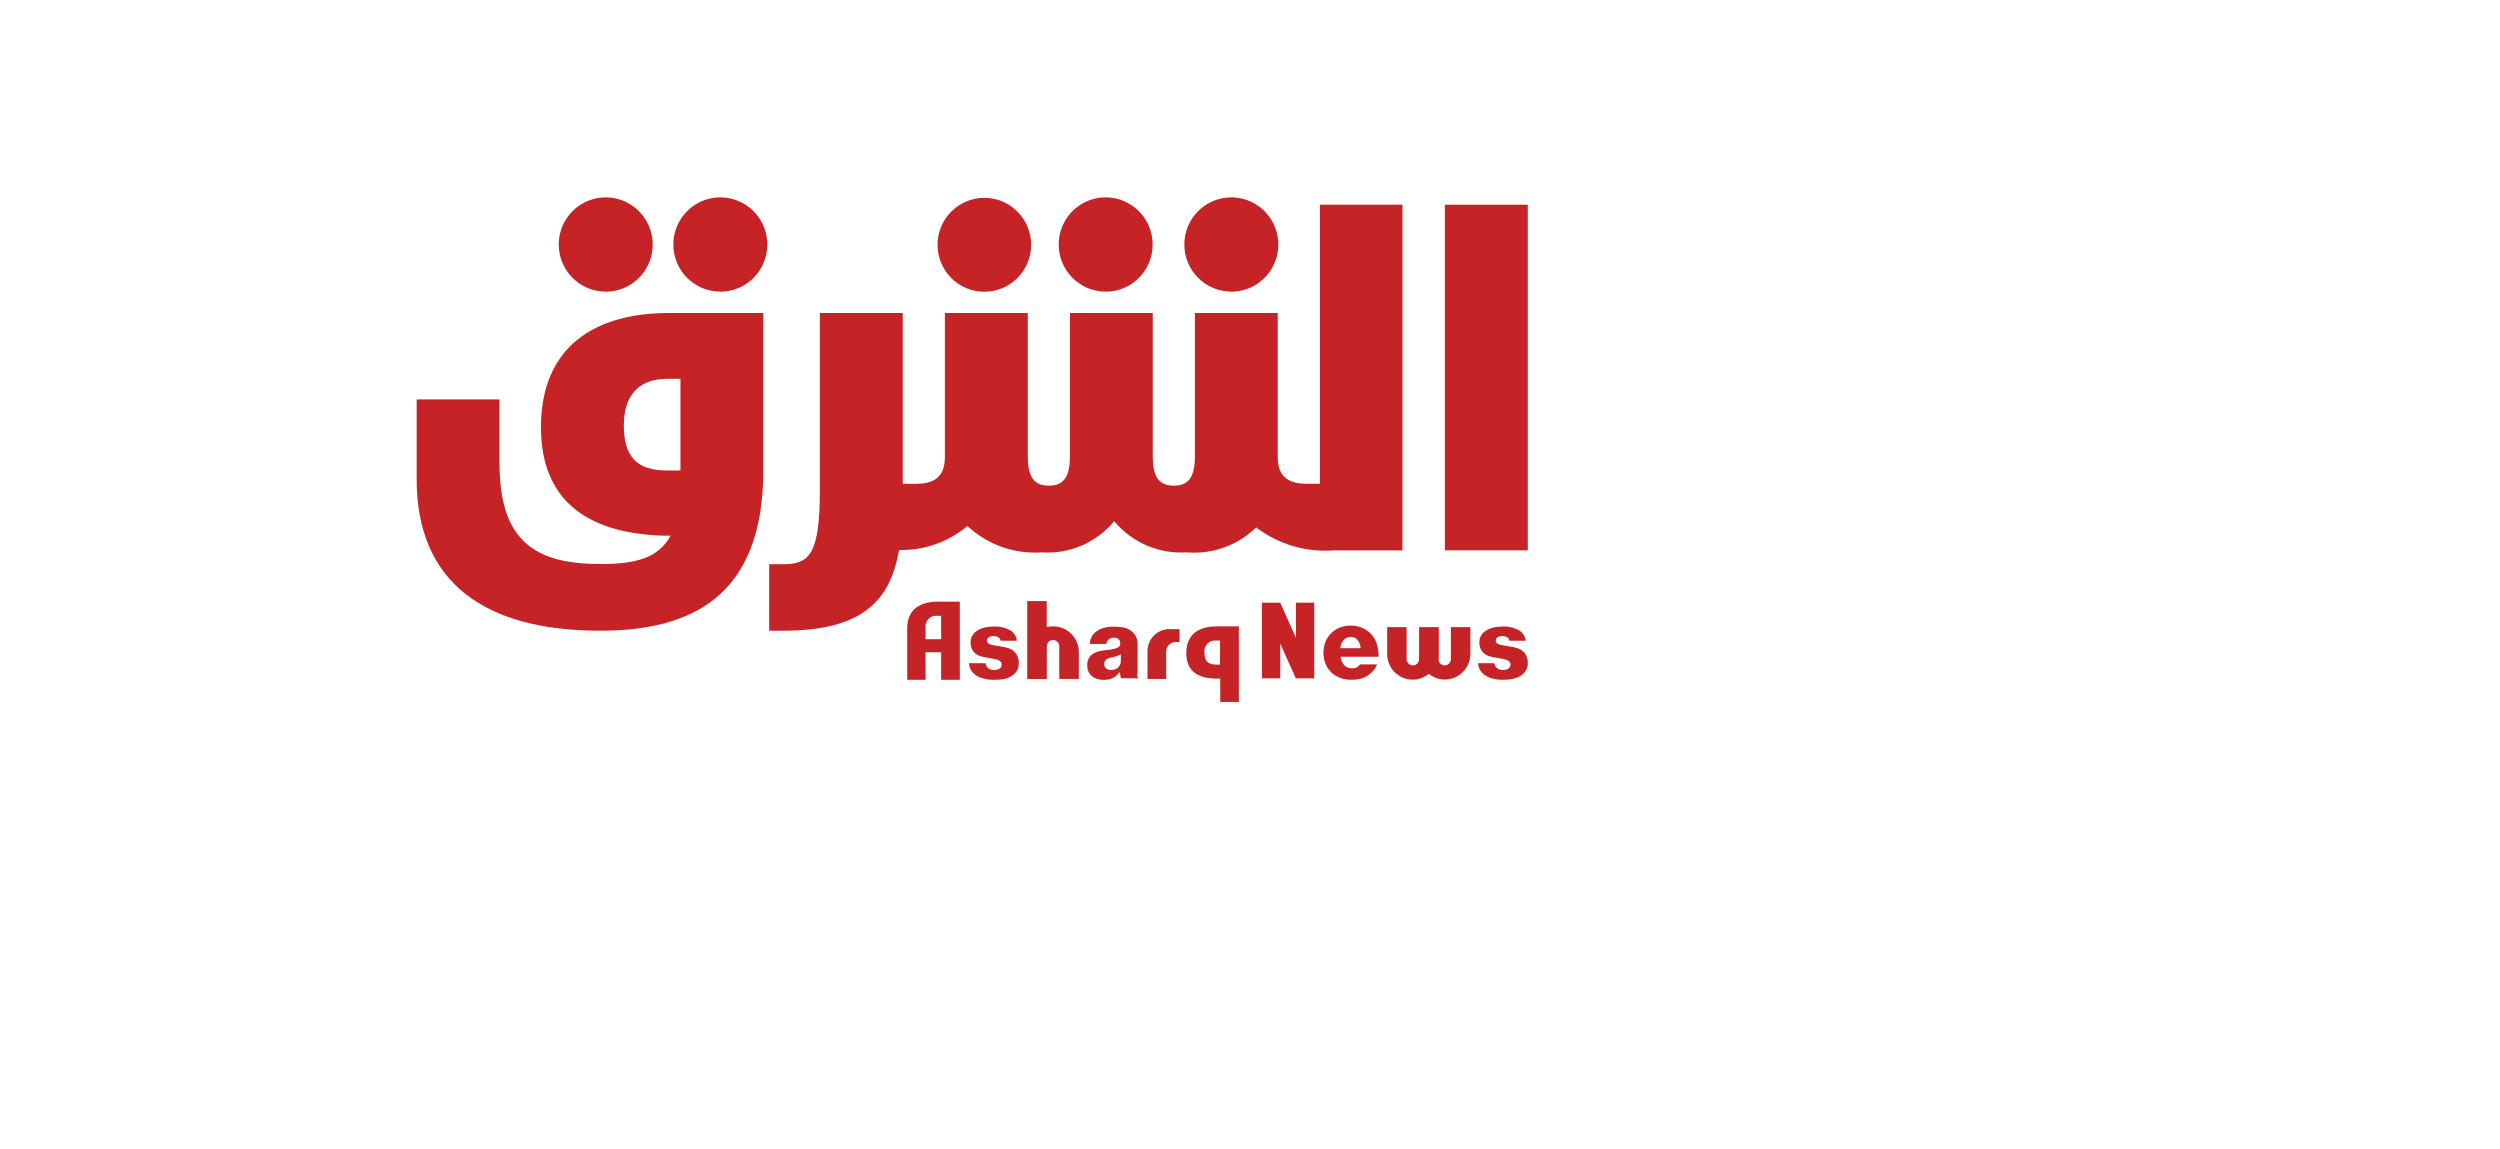
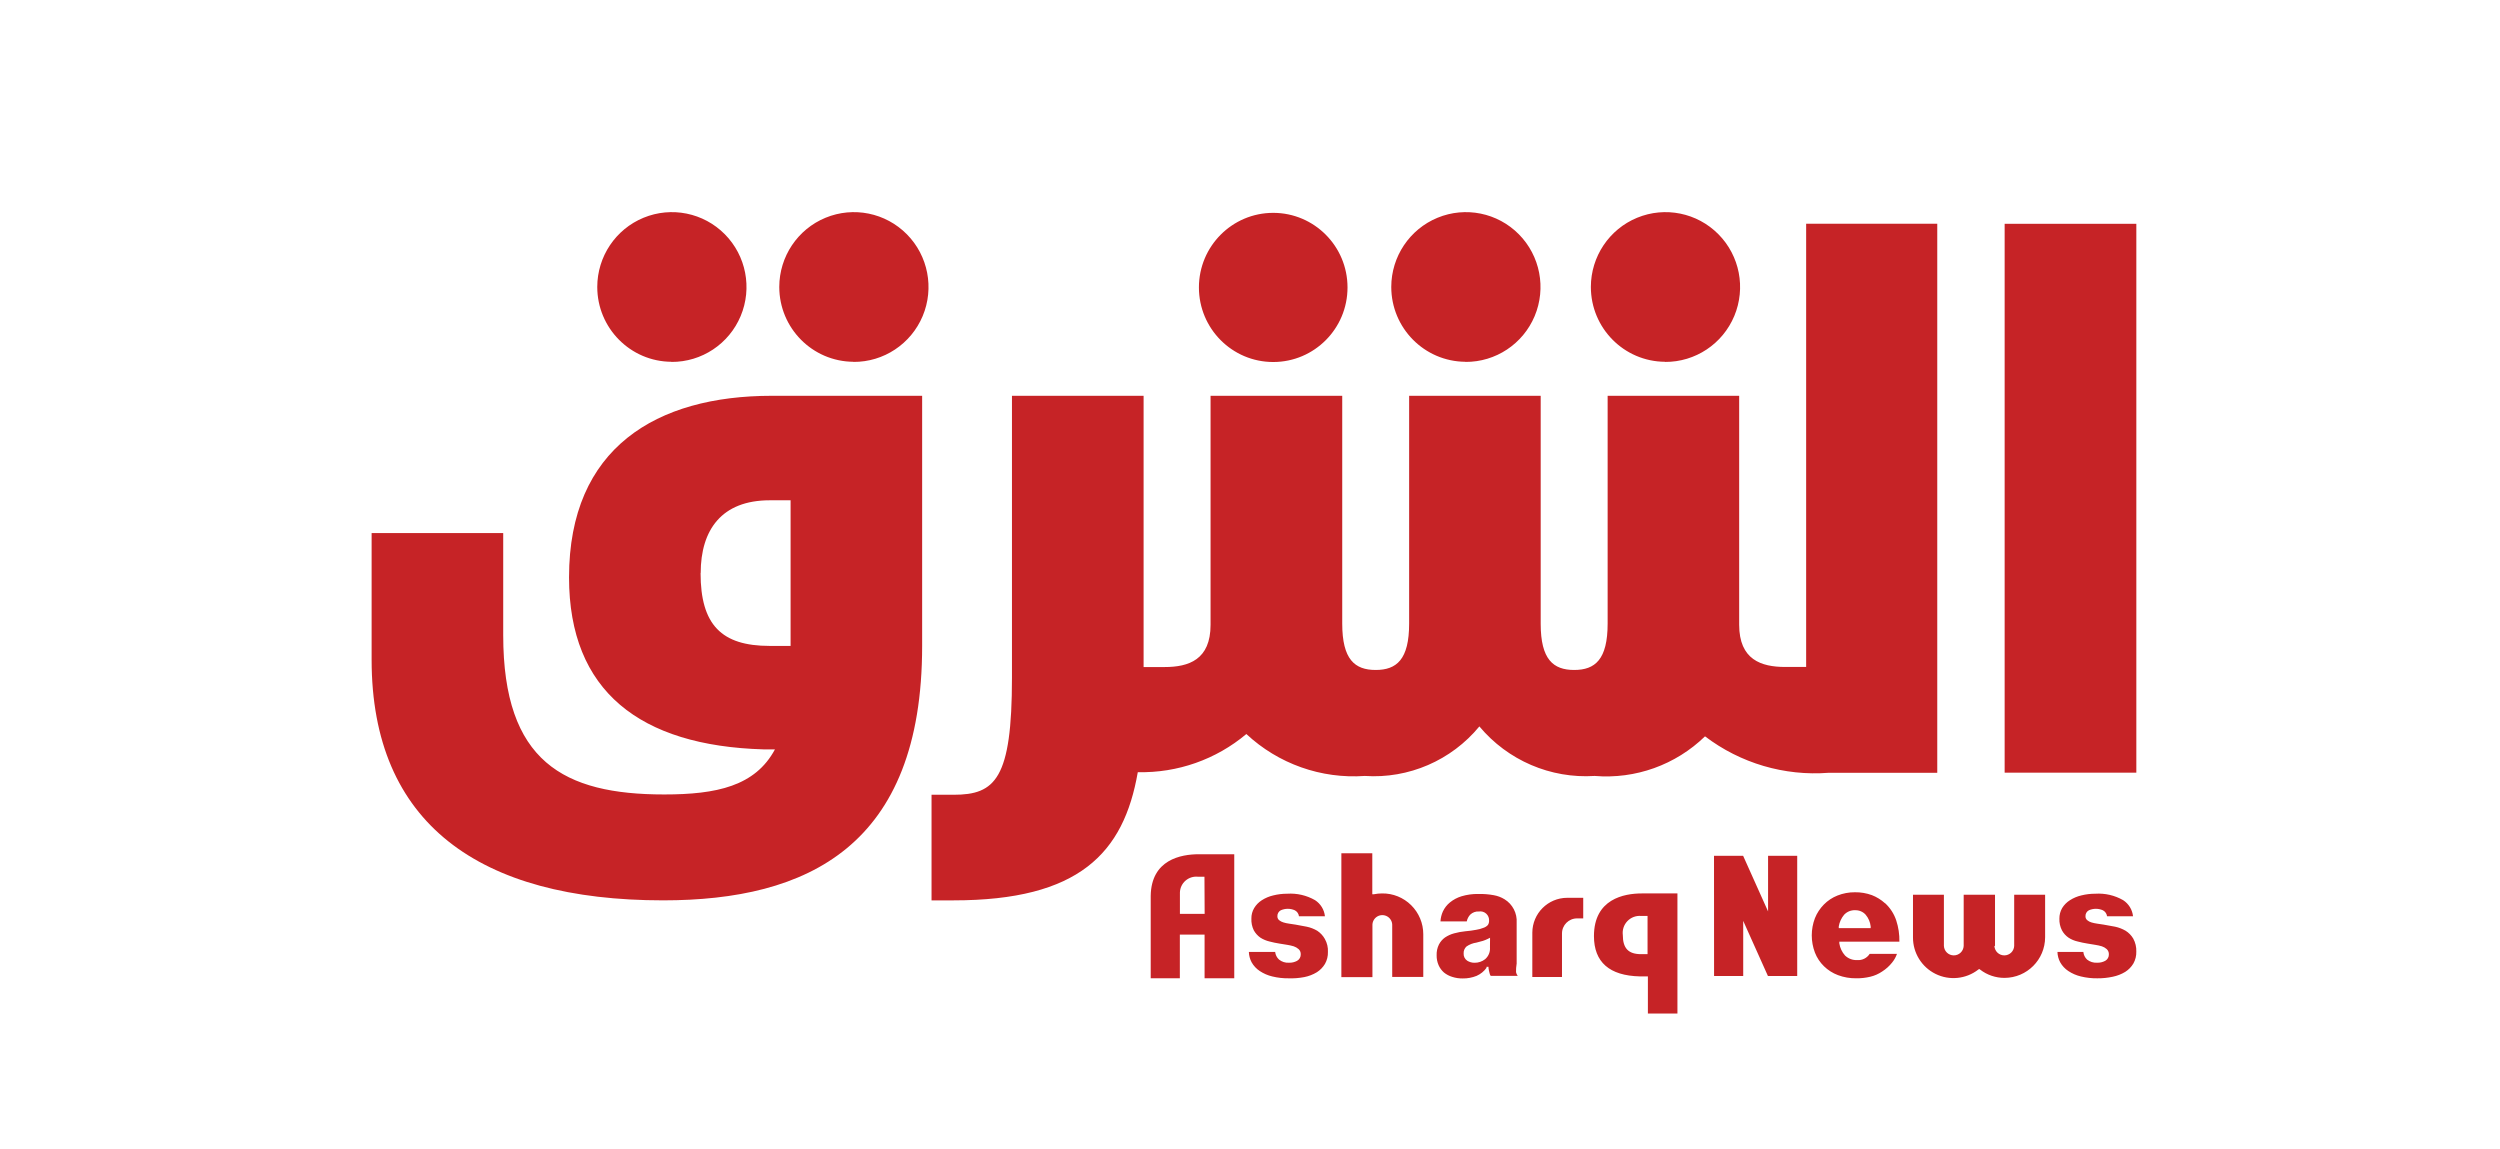
- <svg xmlns="http://www.w3.org/2000/svg" width="148px" height="68px" viewBox="-55.5 -25.5 333 153" version="1.1">
-   <g id="-" stroke="none" stroke-width="1" fill="none" fill-rule="evenodd">
-     <g id="Components/desktop/statics/navigation-(large)-(TRIAL-1)" transform="translate(-1308, -62)">
-       <g id="Clipart/logos/asharq/combo-(arabic,-english,-no-emblem)" transform="translate(1308, 62)">
-         <g id="Clipart/logos/asharq/arabic">
-           <rect id="spacer" x="0" y="0" width="148" height="57.093" />
-           <path d="M131.306,1.763 L131.306,47.81 L122.201,47.81 C118.487,48.099 114.796,47.012 111.827,44.753 C109.364,47.149 105.991,48.36 102.573,48.075 C98.875,48.314 95.285,46.772 92.904,43.922 C90.551,46.777 86.974,48.323 83.291,48.075 C79.639,48.335 76.042,47.062 73.36,44.56 C70.813,46.7 67.577,47.837 64.256,47.759 C63.076,54.566 59.322,58.512 48.8,58.512 L46.958,58.512 L46.958,49.655 L48.804,49.655 C52.305,49.655 53.704,48.334 53.704,39.834 L53.704,16.194 L64.743,16.194 L64.743,38.943 L66.502,38.943 C68.532,38.943 70.359,38.328 70.359,35.403 L70.359,16.194 L81.401,16.194 L81.401,35.299 C81.401,38.307 82.453,39.188 84.207,39.188 C85.961,39.188 87.013,38.311 87.013,35.299 L87.013,16.194 L98.047,16.194 L98.047,35.316 C98.047,38.309 99.101,39.188 100.855,39.188 C102.609,39.188 103.661,38.311 103.661,35.299 L103.661,16.194 L114.692,16.194 L114.692,35.395 C114.692,38.324 116.538,38.935 118.55,38.935 L120.309,38.935 L120.309,1.763 L131.306,1.763 Z M46.171,16.194 L46.171,37.172 C46.171,53.989 36.538,58.51 24.445,58.51 C9.023,58.51 0,52.051 0,38.334 L0,27.704 L11.036,27.704 L11.036,36.263 C11.036,46.885 16.118,49.628 24.538,49.628 C28.934,49.628 32.171,48.931 33.825,45.848 L32.857,45.848 C22.518,45.544 16.556,40.975 16.556,31.423 C16.556,20.53 23.915,16.194 33.559,16.194 L46.171,16.194 Z M148,1.771 L148,47.802 L136.956,47.802 L136.956,1.771 L148,1.771 Z M35.137,24.957 L33.391,24.957 C29.356,24.957 27.598,27.437 27.598,31.071 L27.588,31.056 C27.588,35.405 29.346,37.17 33.381,37.17 L35.137,37.17 L35.137,24.957 Z M75.614,0.852 C79.054,0.852 81.843,3.65 81.846,7.102 C81.848,10.555 79.062,13.356 75.622,13.361 L75.606,13.361 C72.166,13.356 69.381,10.555 69.383,7.102 C69.385,3.65 72.174,0.852 75.614,0.852 Z M106.131,1.263 C108.474,0.296 111.167,0.842 112.952,2.646 C114.737,4.45 115.262,7.156 114.283,9.5 C113.303,11.845 111.012,13.366 108.479,13.353 L108.479,13.343 C105.036,13.325 102.254,10.518 102.254,7.062 C102.258,4.519 103.789,2.23 106.131,1.263 Z M89.394,1.262 C91.738,0.296 94.431,0.843 96.216,2.649 C98,4.454 98.523,7.162 97.541,9.506 C96.559,11.851 94.266,13.369 91.732,13.353 L91.732,13.343 C88.292,13.32 85.515,10.515 85.515,7.062 C85.519,4.518 87.051,2.229 89.394,1.262 Z M38.068,1.262 C40.412,0.296 43.105,0.843 44.89,2.649 C46.674,4.454 47.197,7.162 46.215,9.506 C45.233,11.851 42.94,13.369 40.406,13.353 L40.406,13.343 C36.966,13.32 34.189,10.515 34.189,7.062 C34.193,4.518 35.725,2.229 38.068,1.262 Z M22.802,1.263 C25.144,0.296 27.837,0.842 29.622,2.646 C31.407,4.45 31.932,7.156 30.953,9.5 C29.973,11.845 27.682,13.366 25.149,13.353 L25.149,13.343 C21.706,13.325 18.924,10.518 18.924,7.062 C18.928,4.519 20.459,2.23 22.802,1.263 Z" id="Combined-Shape" fill="#C62326" />
-         </g>
-         <g id="Clipart/logos/asharq/english" transform="translate(65.34043, 54.55814)">
-           <rect id="spacer" x="0" y="0" width="82.66" height="13.442" />
-           <path d="M44.174,3.371 L44.174,13.442 L41.696,13.442 L41.696,10.329 L41.025,10.329 C38.468,10.27 37.173,9.13 37.173,6.95 C37.173,3.836 39.695,3.371 41.189,3.371 L44.174,3.371 Z M27.466,3.416 C27.905,3.406 28.344,3.441 28.777,3.52 C29.094,3.576 29.398,3.691 29.672,3.86 C30.352,4.277 30.744,5.036 30.69,5.832 L30.69,9.295 L30.686,9.282 C30.65,9.51 30.633,9.74 30.637,9.971 C30.659,10.084 30.707,10.191 30.778,10.283 L28.512,10.283 C28.465,10.219 28.433,10.145 28.42,10.067 C28.379,9.922 28.349,9.775 28.329,9.627 L28.329,9.523 L28.162,9.523 L28.162,9.612 C27.95,9.906 27.663,10.138 27.331,10.285 C26.962,10.432 26.567,10.506 26.169,10.5 C25.868,10.506 25.568,10.461 25.282,10.368 C25.031,10.292 24.797,10.168 24.594,10.003 C24.401,9.835 24.248,9.627 24.146,9.392 C24.031,9.131 23.974,8.847 23.979,8.561 C23.966,8.249 24.032,7.938 24.17,7.657 C24.29,7.423 24.464,7.222 24.677,7.068 C24.911,6.911 25.169,6.793 25.44,6.72 C25.75,6.635 26.067,6.576 26.387,6.545 C26.693,6.52 26.997,6.478 27.299,6.42 C27.508,6.389 27.713,6.333 27.909,6.253 C28.049,6.21 28.175,6.129 28.274,6.021 C28.344,5.919 28.38,5.797 28.378,5.673 C28.396,5.447 28.309,5.225 28.142,5.071 C27.975,4.917 27.747,4.848 27.523,4.885 C27.254,4.866 26.99,4.963 26.796,5.149 C26.65,5.308 26.549,5.503 26.505,5.714 L24.3,5.714 C24.317,5.427 24.386,5.145 24.504,4.883 C24.641,4.59 24.842,4.331 25.092,4.127 C25.382,3.892 25.714,3.716 26.071,3.607 C26.524,3.474 26.994,3.409 27.466,3.416 Z M11.448,3.396 C12.262,3.342 13.073,3.53 13.781,3.935 C14.247,4.236 14.553,4.732 14.611,5.284 L12.433,5.284 C12.406,5.07 12.276,4.884 12.085,4.785 C11.71,4.619 11.282,4.619 10.907,4.785 C10.724,4.883 10.614,5.077 10.624,5.284 C10.618,5.412 10.673,5.535 10.772,5.616 C10.875,5.7 10.993,5.762 11.12,5.799 C11.272,5.846 11.427,5.881 11.584,5.903 L12.14,5.987 L13.087,6.162 C13.396,6.227 13.693,6.342 13.966,6.502 C14.233,6.679 14.452,6.914 14.605,7.19 C14.792,7.521 14.881,7.899 14.862,8.278 C14.872,8.629 14.786,8.977 14.613,9.282 C14.444,9.565 14.211,9.803 13.933,9.979 C13.611,10.175 13.257,10.313 12.887,10.386 C12.455,10.47 12.016,10.505 11.576,10.49 C11.112,10.496 10.649,10.444 10.198,10.333 C9.822,10.246 9.465,10.091 9.144,9.877 C8.863,9.692 8.63,9.443 8.464,9.15 C8.32,8.881 8.241,8.583 8.232,8.278 L10.436,8.278 C10.463,8.524 10.578,8.751 10.76,8.918 C10.994,9.107 11.29,9.201 11.59,9.183 C11.827,9.192 12.062,9.137 12.27,9.026 C12.473,8.916 12.594,8.7 12.582,8.47 C12.588,8.306 12.521,8.147 12.399,8.038 C12.28,7.934 12.141,7.855 11.991,7.806 C11.812,7.752 11.629,7.71 11.444,7.681 L10.797,7.577 C10.517,7.533 10.24,7.475 9.966,7.402 C9.693,7.339 9.432,7.229 9.195,7.078 C8.969,6.918 8.782,6.709 8.647,6.467 C8.496,6.161 8.426,5.821 8.443,5.479 C8.437,5.17 8.518,4.865 8.676,4.599 C8.835,4.334 9.054,4.11 9.315,3.944 C9.61,3.753 9.936,3.616 10.278,3.536 C10.661,3.442 11.054,3.395 11.448,3.396 Z M79.22,3.396 C80.033,3.342 80.845,3.53 81.552,3.935 C82.019,4.236 82.324,4.732 82.383,5.284 L80.205,5.284 C80.178,5.07 80.048,4.884 79.857,4.785 C79.481,4.619 79.054,4.619 78.678,4.785 C78.496,4.883 78.386,5.077 78.395,5.284 C78.39,5.412 78.445,5.535 78.544,5.616 C78.643,5.7 78.759,5.762 78.884,5.799 C79.039,5.845 79.196,5.88 79.356,5.903 L79.912,5.987 L80.883,6.162 C81.192,6.229 81.489,6.343 81.762,6.502 C82.025,6.666 82.244,6.891 82.401,7.158 C82.585,7.494 82.674,7.87 82.658,8.25 C82.668,8.601 82.583,8.948 82.409,9.254 C82.24,9.536 82.008,9.775 81.73,9.951 C81.406,10.145 81.053,10.283 80.683,10.358 C80.258,10.45 79.824,10.494 79.389,10.49 C78.925,10.496 78.462,10.444 78.011,10.333 C77.635,10.246 77.277,10.091 76.956,9.877 C76.675,9.692 76.442,9.443 76.276,9.15 C76.133,8.881 76.053,8.583 76.044,8.278 L78.216,8.278 C78.239,8.522 78.349,8.75 78.528,8.918 C78.763,9.105 79.058,9.2 79.358,9.183 C79.597,9.192 79.835,9.138 80.046,9.026 C80.248,8.916 80.37,8.7 80.358,8.47 C80.361,8.306 80.294,8.149 80.174,8.038 C80.056,7.934 79.917,7.855 79.767,7.806 C79.585,7.751 79.4,7.709 79.212,7.681 L78.572,7.577 C78.293,7.533 78.016,7.475 77.742,7.402 C77.467,7.342 77.206,7.233 76.97,7.078 C76.742,6.921 76.555,6.711 76.423,6.467 C76.268,6.162 76.193,5.822 76.207,5.479 C76.204,5.171 76.284,4.867 76.439,4.599 C76.602,4.334 76.823,4.11 77.086,3.944 C77.382,3.753 77.707,3.616 78.049,3.536 C78.432,3.442 78.825,3.395 79.22,3.396 Z M59.06,3.273 C59.545,3.266 60.028,3.348 60.484,3.514 C60.885,3.67 61.253,3.897 61.571,4.186 L61.59,4.19 C62.018,4.584 62.34,5.081 62.524,5.634 C62.712,6.21 62.801,6.813 62.789,7.419 L57.751,7.419 L57.751,7.561 C57.809,7.94 57.976,8.294 58.231,8.58 C58.504,8.84 58.872,8.977 59.249,8.961 C59.667,8.993 60.068,8.794 60.295,8.441 L62.585,8.441 C62.493,8.705 62.355,8.952 62.178,9.168 C61.945,9.462 61.664,9.715 61.348,9.916 C61.046,10.123 60.708,10.272 60.352,10.356 C59.964,10.45 59.565,10.495 59.165,10.488 C58.645,10.495 58.127,10.406 57.639,10.223 C57.199,10.058 56.797,9.804 56.46,9.476 C56.131,9.153 55.873,8.765 55.705,8.335 C55.351,7.404 55.351,6.376 55.705,5.445 C55.876,5.019 56.13,4.631 56.452,4.304 C56.775,3.976 57.164,3.718 57.592,3.548 C58.059,3.362 58.557,3.269 59.06,3.273 Z M7.006,0.084 L7.006,10.488 L4.517,10.488 L4.517,6.822 L2.443,6.822 L2.443,10.488 L0,10.488 L0,3.579 C0.041,0.532 2.54,0.084 4.043,0.084 L7.006,0.084 Z M66.522,3.479 L66.522,7.777 C66.544,8.22 66.909,8.567 67.351,8.567 C67.794,8.567 68.159,8.22 68.181,7.777 L68.181,3.479 L70.809,3.479 L70.809,7.777 L70.758,7.777 C70.78,8.22 71.145,8.567 71.587,8.567 C72.03,8.567 72.395,8.22 72.417,7.777 L72.417,3.479 L75.01,3.479 L75.01,7.048 C75.006,8.927 73.485,10.449 71.607,10.454 C70.865,10.457 70.143,10.212 69.557,9.757 L69.482,9.708 L69.406,9.757 C68.38,10.554 66.99,10.696 65.824,10.122 C64.659,9.547 63.923,8.358 63.929,7.058 L63.929,3.479 L66.522,3.479 Z M18.583,0 L18.583,3.438 L18.723,3.438 C18.944,3.395 19.169,3.373 19.395,3.371 C20.313,3.357 21.193,3.713 21.843,4.356 C22.494,4.999 22.859,5.876 22.859,6.791 L22.859,10.376 L20.254,10.376 L20.254,6.062 C20.269,5.756 20.114,5.466 19.851,5.308 C19.588,5.15 19.26,5.15 18.997,5.308 C18.734,5.466 18.58,5.756 18.595,6.062 L18.595,10.388 L15.989,10.388 L15.989,0 L18.583,0 Z M36.274,3.738 L36.274,5.465 L35.755,5.465 C35.058,5.465 34.492,6.031 34.492,6.728 L34.492,10.38 L32.003,10.38 L32.005,6.661 C32.01,5.048 33.315,3.742 34.926,3.738 L36.274,3.738 Z M49.684,0.214 L51.776,4.881 L51.776,0.216 L54.219,0.216 L54.219,10.299 L51.764,10.297 L49.69,5.671 L49.69,10.297 L47.247,10.297 L47.241,0.214 L49.684,0.214 Z M28.459,7.089 L28.276,7.18 C28.144,7.245 28.008,7.301 27.869,7.347 L27.313,7.496 C27.015,7.538 26.731,7.649 26.483,7.82 C26.321,7.969 26.233,8.181 26.242,8.4 C26.228,8.643 26.341,8.875 26.542,9.011 C26.728,9.129 26.944,9.19 27.164,9.187 C27.483,9.189 27.793,9.084 28.044,8.887 C28.333,8.641 28.485,8.27 28.451,7.891 L28.459,7.089 Z M41.12,5.257 C40.692,5.223 40.272,5.384 39.975,5.695 C39.679,6.006 39.539,6.434 39.594,6.86 C39.594,7.975 40.066,8.464 41.12,8.464 L41.668,8.464 L41.668,5.257 Z M59.086,4.779 C58.734,4.763 58.392,4.902 58.152,5.16 C57.92,5.439 57.765,5.774 57.704,6.131 L57.704,6.28 L60.381,6.28 L60.381,6.139 C60.341,5.775 60.194,5.431 59.957,5.151 C59.735,4.907 59.417,4.771 59.086,4.779 Z M3.959,1.97 C3.581,1.931 3.203,2.05 2.917,2.301 C2.63,2.551 2.461,2.909 2.449,3.29 L2.449,5.082 L4.523,5.082 L4.507,1.97 Z" id="Combined-Shape" fill="#C62326" />
-         </g>
-       </g>
-     </g>
-   </g>
+ <svg xmlns="http://www.w3.org/2000/svg" width="148" height="68" viewBox="0 0 148 68" fill="none">
+   <path fill-rule="evenodd" clip-rule="evenodd" d="M114.686 13.245V45.749H108.26C105.638 45.952 103.033 45.185 100.937 43.591C99.198 45.282 96.817 46.136 94.404 45.936C91.794 46.104 89.26 45.015 87.579 43.004C85.918 45.019 83.394 46.11 80.794 45.936C78.216 46.119 75.677 45.22 73.784 43.454C71.986 44.965 69.701 45.767 67.357 45.713C66.524 50.517 63.874 53.302 56.447 53.302H55.147V47.05H56.45C58.921 47.05 59.908 46.118 59.908 40.118V23.431H67.701V39.489H68.942C70.376 39.489 71.665 39.055 71.665 36.991V23.431H79.46V36.917C79.46 39.041 80.202 39.662 81.44 39.662C82.679 39.662 83.421 39.044 83.421 36.917V23.431H91.209V36.929C91.209 39.042 91.953 39.662 93.192 39.662C94.43 39.662 95.172 39.044 95.172 36.917V23.431H102.959V36.985C102.959 39.052 104.262 39.484 105.683 39.484H106.924V13.245H114.686ZM54.591 23.431V38.239C54.591 50.11 47.792 53.301 39.255 53.301C28.369 53.301 22 48.742 22 39.059V31.556H29.79V37.598C29.79 45.096 33.377 47.032 39.321 47.032C42.424 47.032 44.709 46.54 45.877 44.363H45.193C37.895 44.149 33.687 40.924 33.687 34.181C33.687 26.492 38.881 23.431 45.689 23.431H54.591ZM126.471 13.25V45.743H118.675V13.25H126.471ZM46.803 29.617H45.57C42.722 29.617 41.481 31.367 41.481 33.932L41.474 33.922C41.474 36.992 42.715 38.238 45.563 38.238H46.803V29.617ZM75.375 12.601C77.803 12.601 79.772 14.576 79.773 17.014C79.775 19.451 77.809 21.428 75.38 21.431H75.369C72.941 21.428 70.975 19.451 70.976 17.014C70.978 14.576 72.947 12.601 75.375 12.601ZM96.916 12.892C98.57 12.209 100.471 12.594 101.731 13.868C102.991 15.141 103.362 17.051 102.67 18.706C101.979 20.361 100.362 21.435 98.573 21.426V21.418C96.143 21.406 94.179 19.424 94.179 16.985C94.182 15.19 95.263 13.574 96.916 12.892ZM85.102 12.891C86.756 12.209 88.657 12.595 89.917 13.87C91.176 15.144 91.546 17.055 90.853 18.71C90.16 20.365 88.54 21.437 86.752 21.425V21.418C84.324 21.402 82.363 19.422 82.363 16.985C82.366 15.19 83.448 13.573 85.102 12.891ZM48.872 12.891C50.526 12.209 52.427 12.595 53.687 13.87C54.946 15.144 55.316 17.055 54.623 18.71C53.929 20.365 52.31 21.437 50.522 21.425V21.418C48.093 21.402 46.133 19.422 46.133 16.985C46.136 15.19 47.217 13.573 48.872 12.891ZM38.095 12.892C39.749 12.209 41.65 12.594 42.91 13.868C44.169 15.141 44.541 17.051 43.849 18.706C43.158 20.361 41.54 21.435 39.752 21.426V21.418C37.322 21.406 35.358 19.424 35.358 16.985C35.361 15.19 36.441 13.574 38.095 12.892Z" fill="#C62326" />
+   <path fill-rule="evenodd" clip-rule="evenodd" d="M99.304 52.891V60H97.555V57.803H97.081C95.276 57.761 94.362 56.956 94.362 55.417C94.362 53.219 96.143 52.891 97.197 52.891H99.304ZM87.51 52.923C87.82 52.916 88.13 52.94 88.435 52.996C88.659 53.036 88.874 53.117 89.068 53.236C89.547 53.53 89.824 54.067 89.786 54.628V57.072L89.783 57.064C89.757 57.224 89.746 57.387 89.749 57.55C89.764 57.63 89.798 57.705 89.848 57.77H88.249C88.215 57.725 88.193 57.673 88.184 57.617C88.155 57.516 88.133 57.412 88.119 57.307V57.233H88.001V57.297C87.852 57.504 87.649 57.668 87.415 57.771C87.154 57.876 86.876 57.928 86.595 57.924C86.382 57.927 86.171 57.896 85.968 57.83C85.791 57.776 85.626 57.689 85.483 57.573C85.347 57.454 85.239 57.307 85.166 57.142C85.085 56.957 85.045 56.757 85.049 56.555C85.04 56.334 85.086 56.115 85.184 55.916C85.269 55.752 85.391 55.609 85.541 55.501C85.706 55.39 85.888 55.307 86.08 55.255C86.299 55.195 86.523 55.153 86.749 55.131C86.965 55.114 87.179 55.085 87.392 55.044C87.54 55.021 87.685 54.982 87.823 54.926C87.922 54.895 88.011 54.838 88.081 54.762C88.13 54.69 88.155 54.604 88.154 54.516C88.166 54.356 88.105 54.2 87.987 54.091C87.869 53.982 87.708 53.934 87.55 53.96C87.361 53.947 87.174 54.015 87.037 54.147C86.934 54.258 86.863 54.396 86.832 54.545H85.276C85.287 54.342 85.336 54.143 85.419 53.958C85.516 53.751 85.658 53.569 85.835 53.425C86.039 53.259 86.274 53.134 86.526 53.058C86.845 52.964 87.177 52.918 87.51 52.923ZM76.203 52.908C76.778 52.871 77.35 53.003 77.85 53.289C78.179 53.502 78.395 53.852 78.436 54.241H76.899C76.88 54.091 76.788 53.959 76.653 53.889C76.388 53.772 76.086 53.772 75.821 53.889C75.693 53.959 75.615 54.095 75.621 54.241C75.618 54.332 75.656 54.419 75.726 54.476C75.799 54.535 75.882 54.579 75.972 54.605C76.079 54.638 76.189 54.663 76.3 54.678L76.692 54.737L77.36 54.861C77.579 54.907 77.788 54.988 77.981 55.101C78.169 55.226 78.324 55.392 78.432 55.587C78.564 55.821 78.627 56.087 78.613 56.355C78.621 56.603 78.56 56.848 78.438 57.064C78.318 57.263 78.154 57.432 77.958 57.556C77.73 57.694 77.48 57.792 77.219 57.843C76.915 57.902 76.604 57.927 76.294 57.916C75.966 57.921 75.639 57.884 75.321 57.806C75.056 57.744 74.804 57.635 74.577 57.484C74.378 57.353 74.214 57.177 74.097 56.97C73.996 56.781 73.939 56.57 73.933 56.355H75.489C75.508 56.528 75.589 56.689 75.718 56.806C75.883 56.94 76.092 57.007 76.304 56.993C76.471 57 76.636 56.962 76.784 56.883C76.927 56.805 77.012 56.653 77.004 56.49C77.008 56.374 76.961 56.262 76.874 56.185C76.79 56.112 76.693 56.056 76.587 56.021C76.46 55.983 76.331 55.954 76.201 55.934L75.744 55.86C75.546 55.829 75.35 55.788 75.157 55.737C74.964 55.692 74.78 55.614 74.613 55.508C74.453 55.395 74.321 55.248 74.226 55.077C74.12 54.86 74.07 54.62 74.082 54.379C74.078 54.161 74.135 53.946 74.246 53.758C74.359 53.571 74.513 53.413 74.698 53.295C74.906 53.161 75.136 53.064 75.377 53.008C75.647 52.941 75.925 52.908 76.203 52.908ZM124.042 52.908C124.617 52.871 125.189 53.003 125.689 53.289C126.018 53.502 126.234 53.852 126.275 54.241H124.738C124.718 54.091 124.627 53.959 124.492 53.889C124.227 53.772 123.925 53.772 123.66 53.889C123.531 53.959 123.454 54.095 123.46 54.241C123.457 54.332 123.495 54.419 123.565 54.476C123.635 54.535 123.717 54.579 123.805 54.605C123.914 54.638 124.026 54.662 124.139 54.678L124.531 54.737L125.216 54.861C125.434 54.908 125.644 54.989 125.837 55.101C126.022 55.217 126.177 55.376 126.288 55.564C126.418 55.802 126.48 56.067 126.469 56.335C126.477 56.583 126.416 56.828 126.294 57.044C126.174 57.243 126.01 57.411 125.814 57.535C125.586 57.673 125.336 57.77 125.075 57.823C124.775 57.888 124.469 57.919 124.161 57.916C123.834 57.921 123.507 57.883 123.189 57.806C122.923 57.744 122.671 57.635 122.444 57.484C122.246 57.353 122.081 57.177 121.965 56.97C121.863 56.781 121.807 56.57 121.801 56.355H123.334C123.35 56.527 123.428 56.688 123.554 56.806C123.719 56.939 123.928 57.005 124.14 56.993C124.309 57 124.476 56.962 124.626 56.883C124.768 56.805 124.854 56.653 124.845 56.49C124.848 56.375 124.801 56.264 124.716 56.185C124.632 56.112 124.535 56.056 124.429 56.021C124.3 55.983 124.169 55.954 124.036 55.934L123.585 55.86C123.388 55.829 123.192 55.788 122.999 55.737C122.805 55.694 122.621 55.617 122.455 55.508C122.294 55.397 122.161 55.249 122.068 55.077C121.958 54.861 121.906 54.621 121.916 54.379C121.914 54.161 121.97 53.947 122.079 53.758C122.194 53.571 122.351 53.413 122.536 53.295C122.745 53.161 122.975 53.064 123.216 53.008C123.486 52.941 123.764 52.908 124.042 52.908ZM109.812 52.822C110.154 52.817 110.495 52.875 110.817 52.992C111.1 53.102 111.36 53.263 111.585 53.466L111.598 53.469C111.9 53.748 112.127 54.098 112.257 54.489C112.39 54.895 112.453 55.321 112.444 55.748H108.888V55.849C108.929 56.116 109.047 56.366 109.227 56.568C109.42 56.752 109.679 56.849 109.945 56.837C110.24 56.86 110.524 56.719 110.684 56.47H112.3C112.235 56.657 112.138 56.83 112.013 56.983C111.848 57.191 111.65 57.369 111.427 57.511C111.213 57.657 110.975 57.762 110.724 57.822C110.45 57.888 110.168 57.919 109.886 57.915C109.519 57.92 109.153 57.857 108.809 57.728C108.498 57.612 108.215 57.432 107.977 57.2C107.744 56.973 107.562 56.698 107.444 56.395C107.194 55.738 107.194 55.012 107.444 54.355C107.564 54.054 107.744 53.781 107.971 53.55C108.199 53.318 108.473 53.136 108.776 53.016C109.105 52.885 109.457 52.819 109.812 52.822ZM73.068 50.571V57.915H71.311V55.327H69.847V57.915H68.122V53.038C68.151 50.887 69.916 50.571 70.976 50.571H73.068ZM115.079 52.967V56.001C115.095 56.314 115.352 56.559 115.665 56.559C115.977 56.559 116.235 56.314 116.25 56.001V52.967H118.105V56.001H118.069C118.085 56.314 118.342 56.559 118.655 56.559C118.967 56.559 119.225 56.314 119.24 56.001V52.967H121.071V55.487C121.068 56.813 119.994 57.888 118.668 57.891C118.145 57.893 117.635 57.72 117.221 57.399L117.168 57.364L117.115 57.399C116.391 57.962 115.409 58.062 114.586 57.656C113.764 57.251 113.244 56.411 113.249 55.494V52.967H115.079ZM81.24 50.512V52.939H81.339C81.495 52.908 81.654 52.892 81.813 52.891C82.461 52.881 83.082 53.133 83.541 53.587C84 54.041 84.258 54.66 84.258 55.305V57.836H82.419V54.791C82.43 54.574 82.321 54.37 82.135 54.258C81.95 54.147 81.718 54.147 81.532 54.258C81.347 54.37 81.237 54.574 81.248 54.791V57.845H79.409V50.512H81.24ZM93.727 53.15V54.369H93.361C92.869 54.369 92.47 54.769 92.47 55.261V57.839H90.713L90.714 55.213C90.717 54.075 91.639 53.153 92.776 53.15H93.727ZM103.193 50.663L104.67 53.957V50.664H106.395V57.781L104.662 57.78L103.198 54.515V57.78H101.473L101.469 50.663H103.193ZM88.211 55.515L88.082 55.58C87.989 55.626 87.893 55.665 87.794 55.698L87.402 55.803C87.192 55.833 86.991 55.911 86.816 56.032C86.702 56.136 86.64 56.286 86.647 56.441C86.636 56.612 86.716 56.776 86.858 56.873C86.989 56.955 87.142 56.998 87.297 56.996C87.522 56.998 87.741 56.923 87.918 56.785C88.122 56.611 88.229 56.349 88.206 56.082L88.211 55.515ZM97.148 54.223C96.846 54.199 96.549 54.312 96.34 54.532C96.131 54.751 96.032 55.053 96.071 55.354C96.071 56.141 96.404 56.486 97.148 56.486H97.535V54.223H97.148ZM109.83 53.885C109.582 53.873 109.341 53.972 109.171 54.154C109.007 54.351 108.898 54.587 108.855 54.84V54.944H110.744V54.845C110.716 54.588 110.612 54.345 110.445 54.148C110.288 53.975 110.064 53.879 109.83 53.885ZM70.917 51.902C70.65 51.874 70.384 51.959 70.181 52.136C69.979 52.312 69.859 52.565 69.851 52.834V54.099H71.315L71.304 51.902H70.917Z" fill="#C62326" />
</svg>
